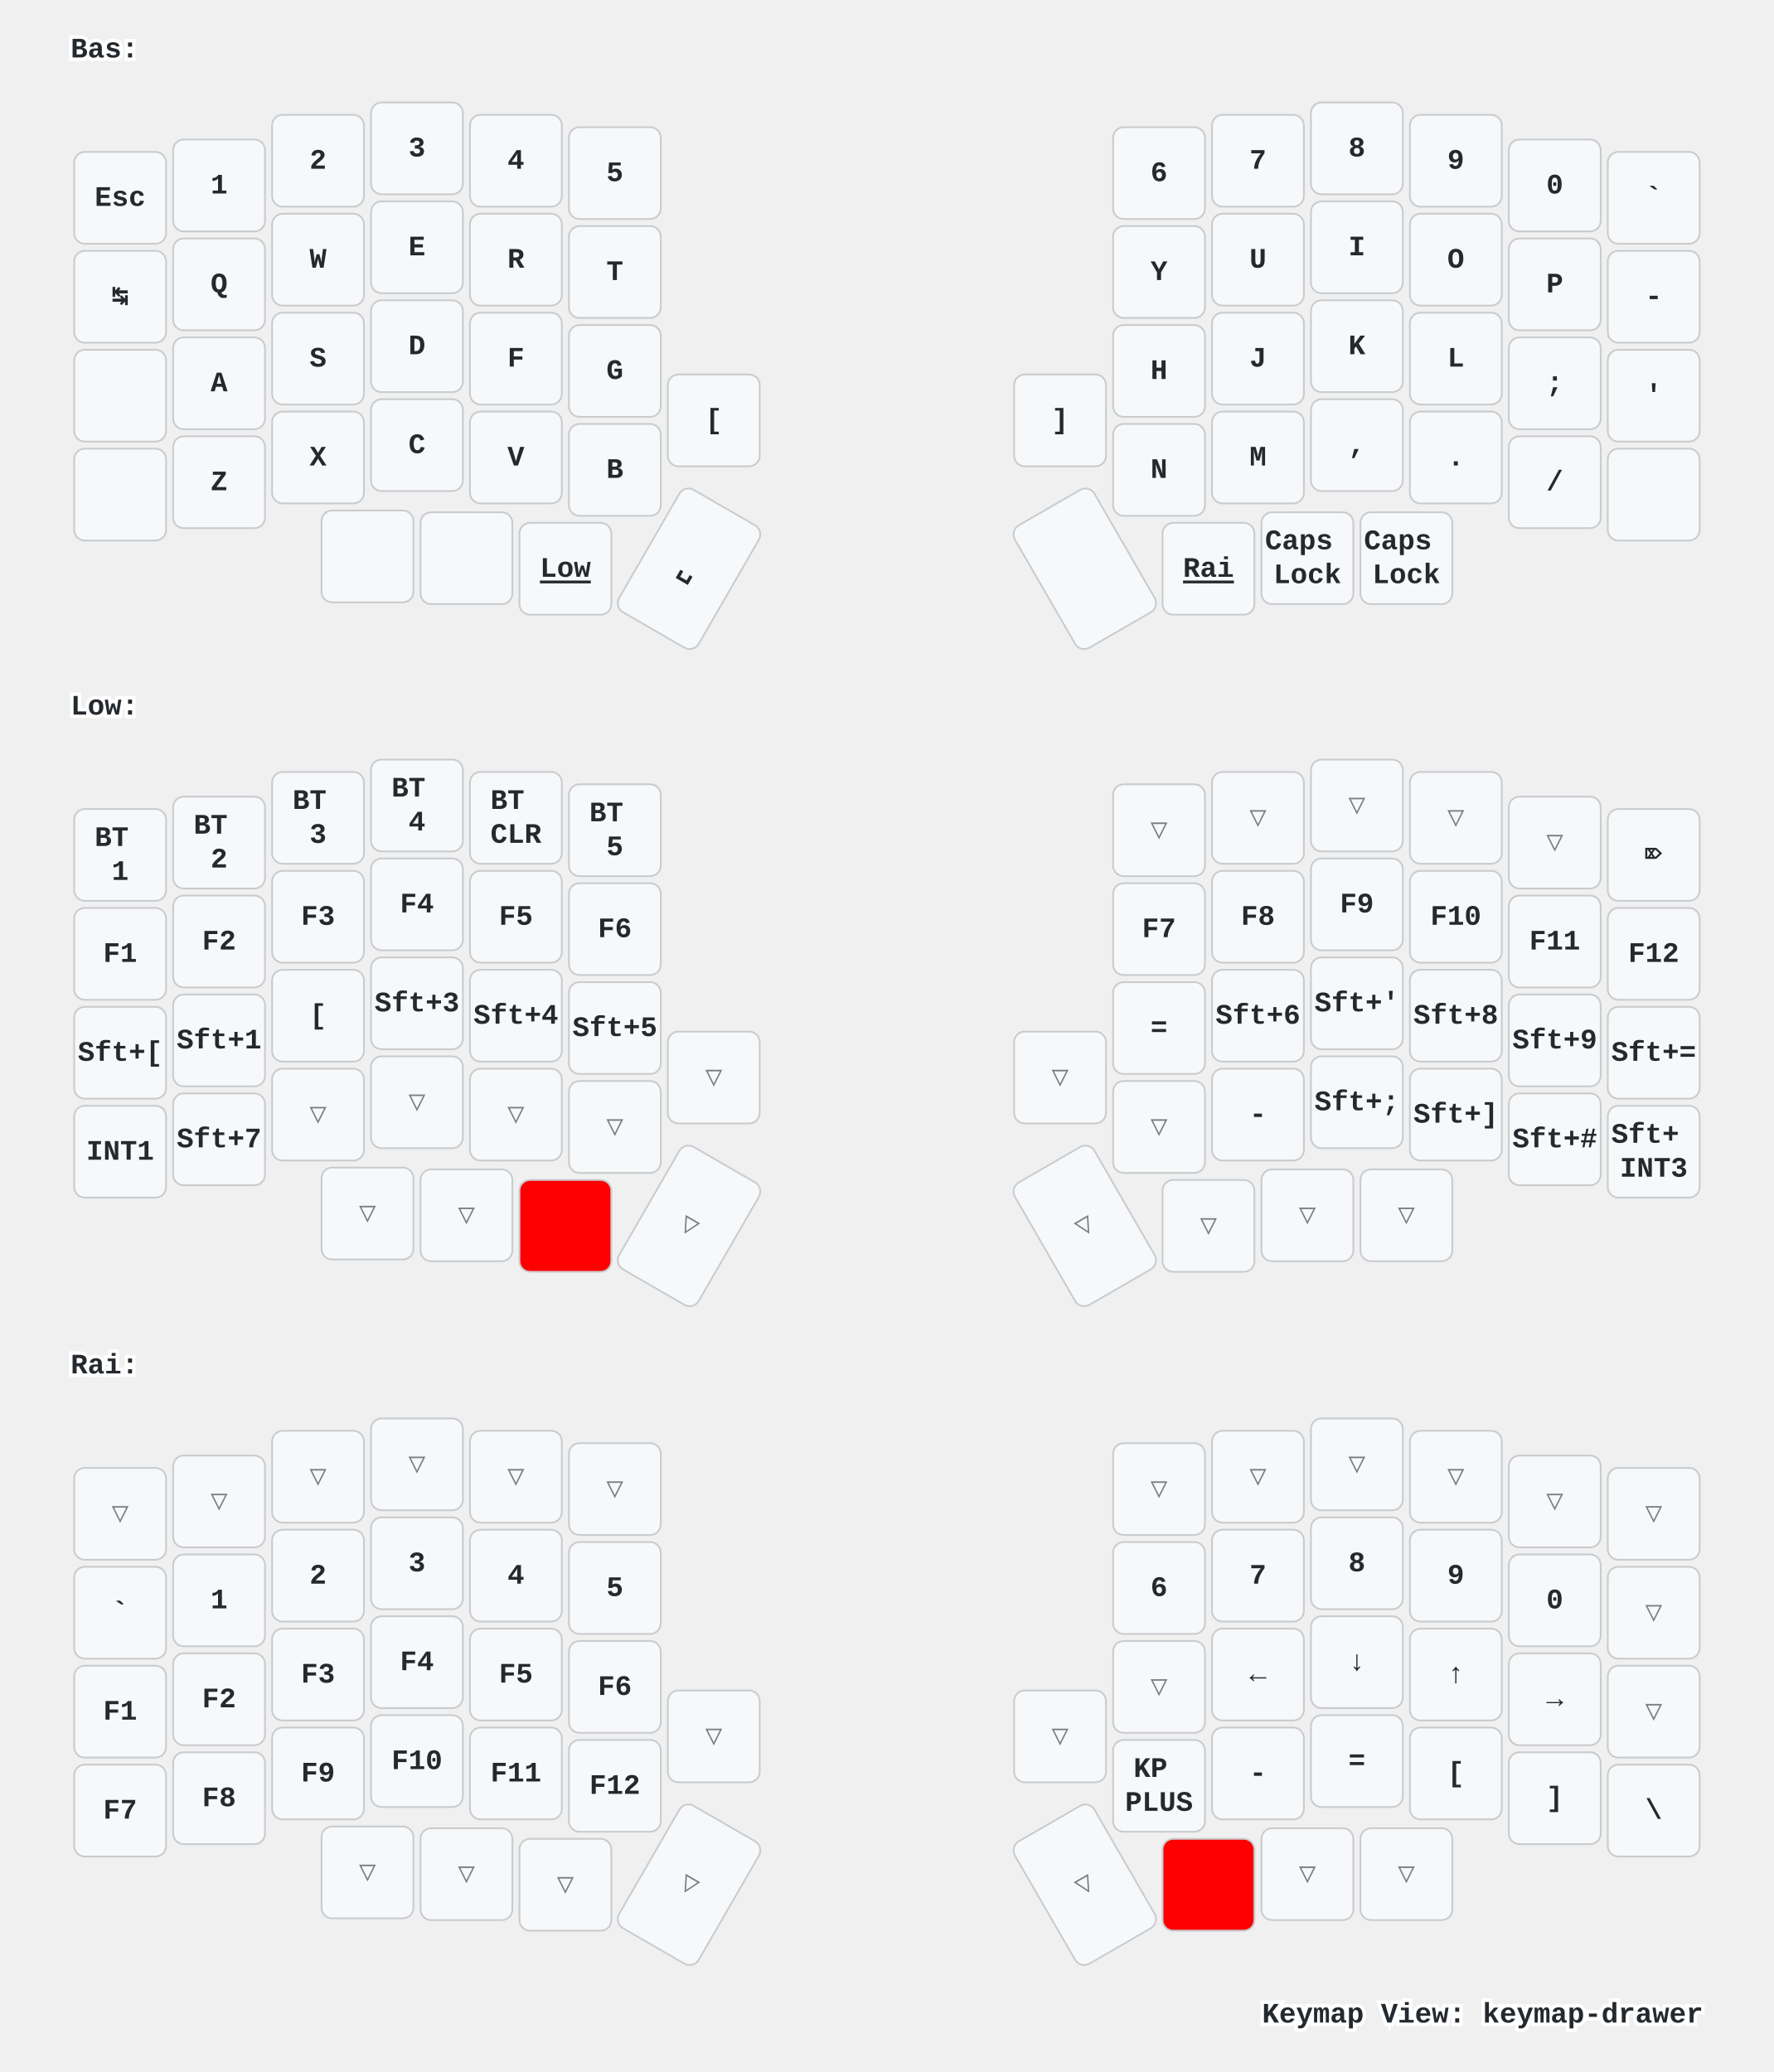
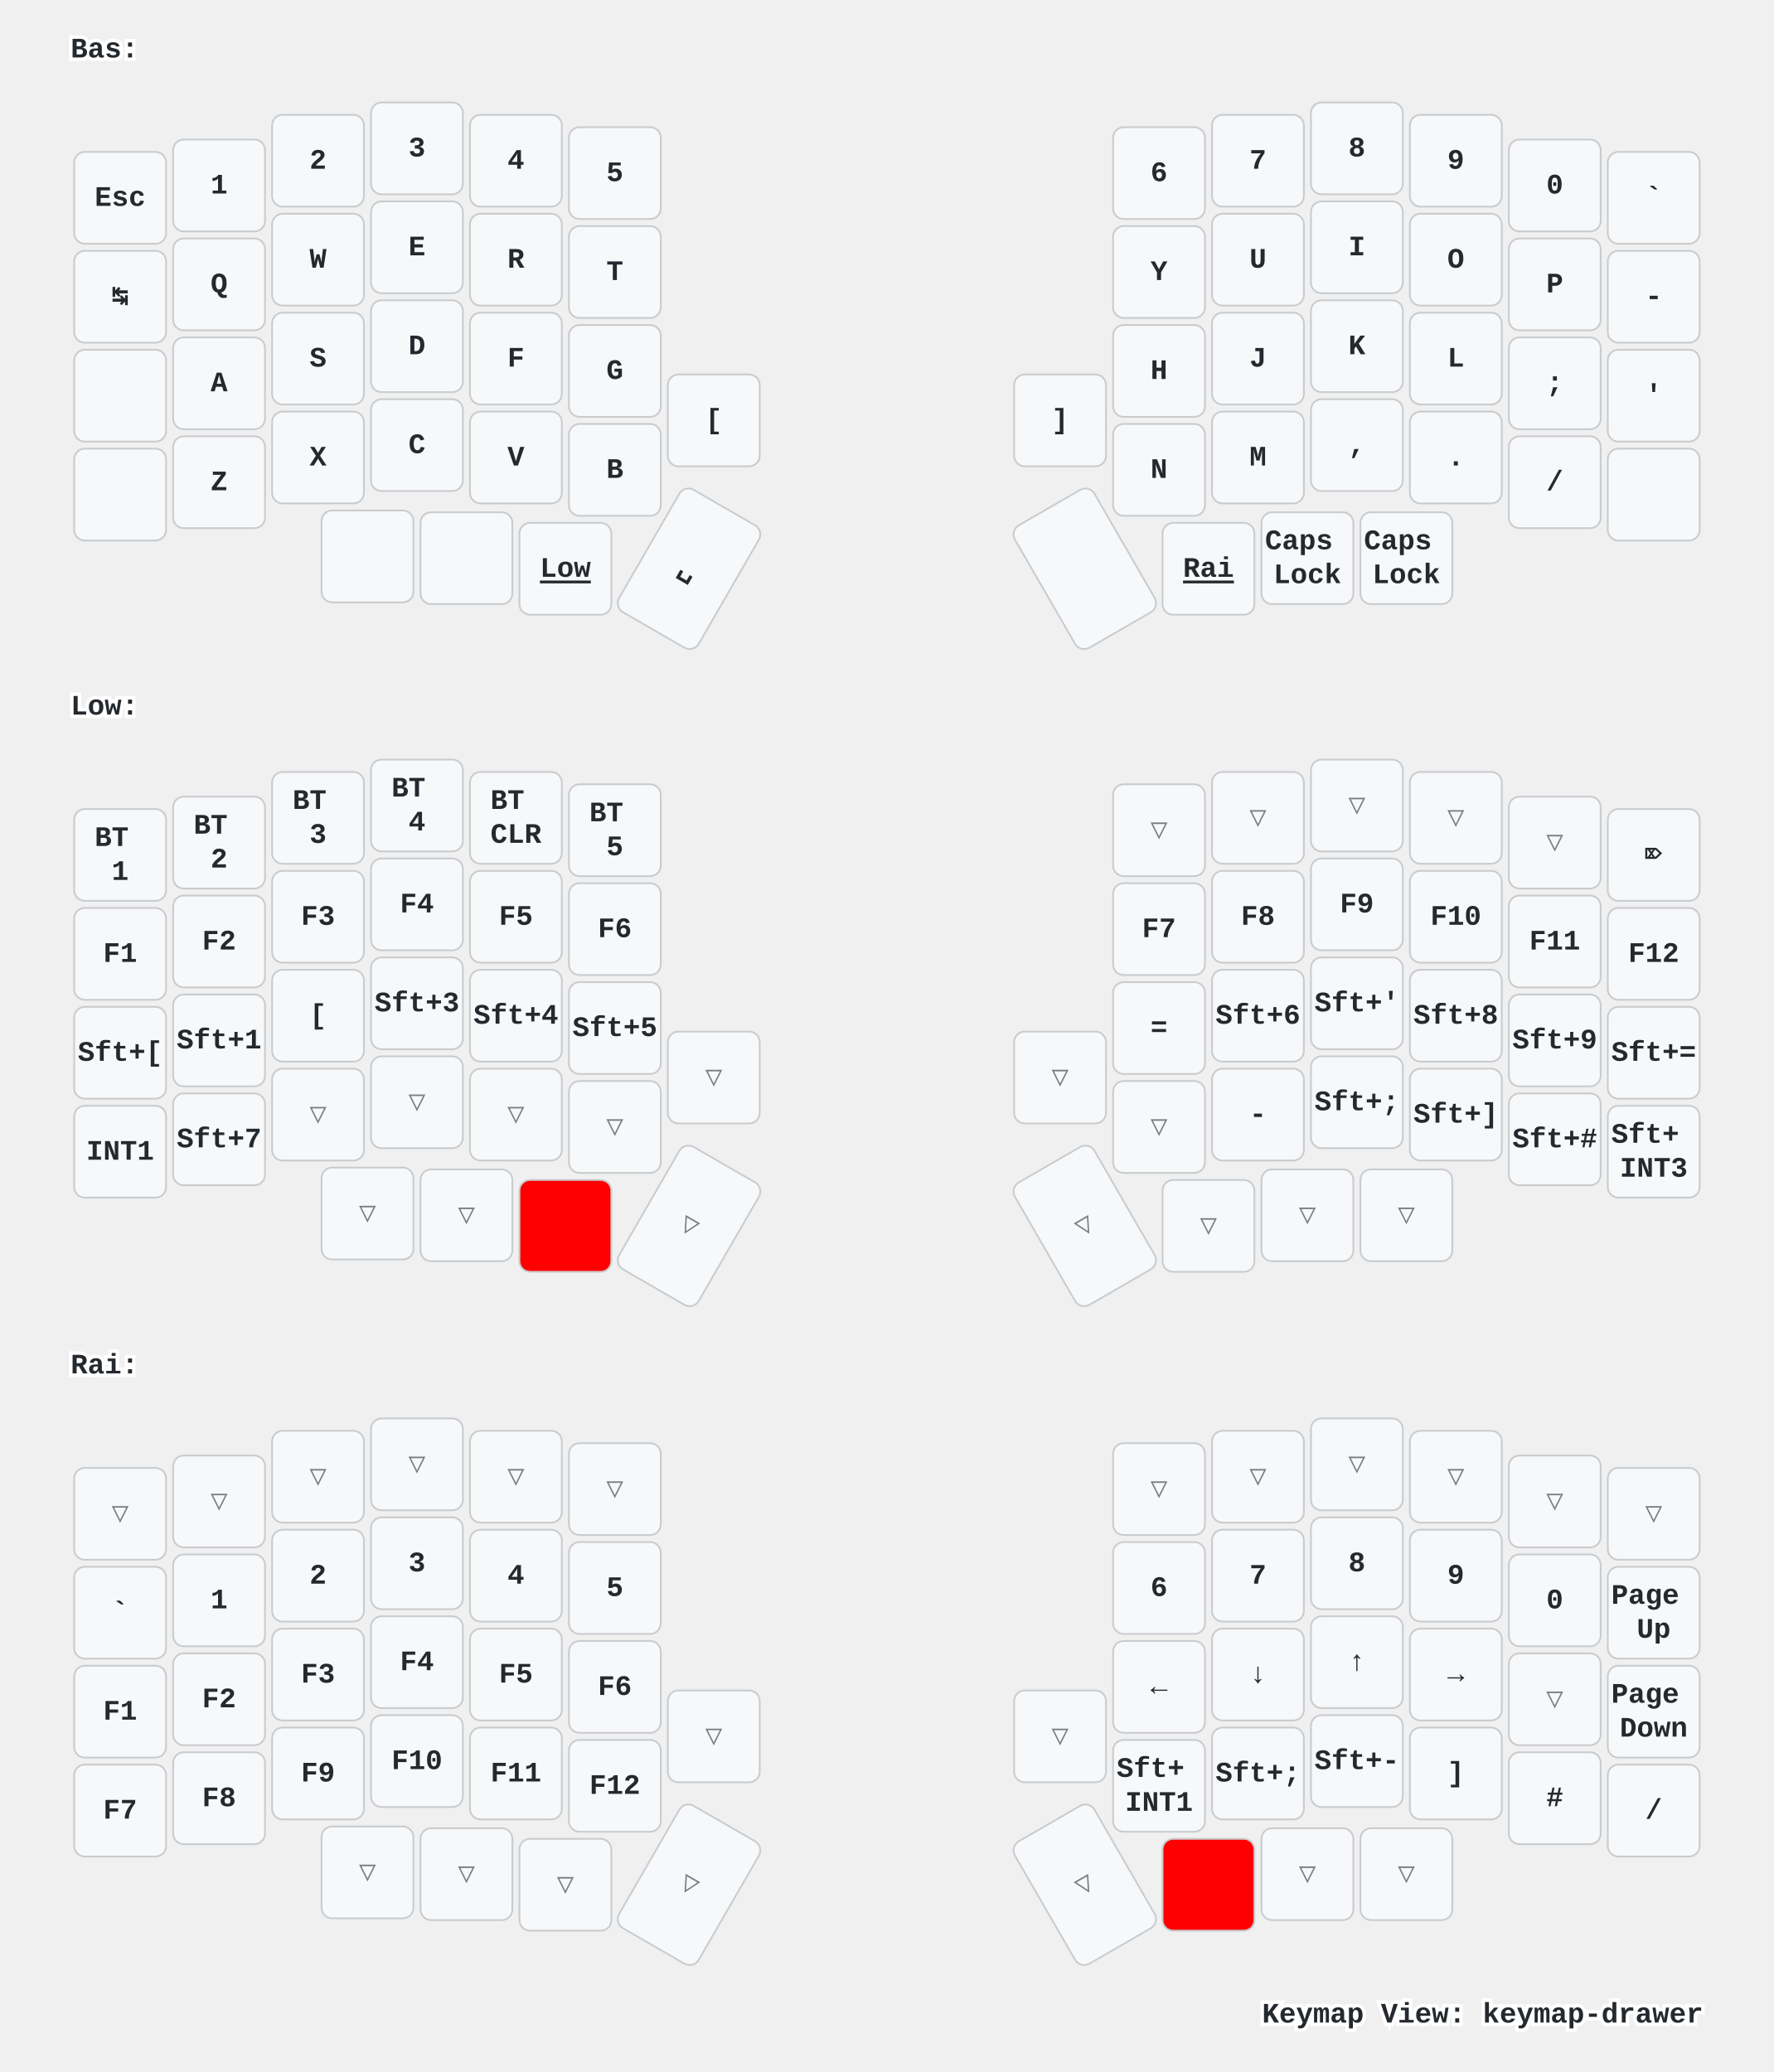
<svg xmlns="http://www.w3.org/2000/svg" xmlns:xlink="http://www.w3.org/1999/xlink" width="1004" height="1173" viewBox="0 0 1004 1173" class="keymap">
  <defs>/* start glyphs */
<svg id="mdi:apple-keyboard-command">
      <svg id="mdi-apple-keyboard-command" viewBox="0 0 24 24">
        <path d="M6,2A4,4 0 0,1 10,6V8H14V6A4,4 0 0,1 18,2A4,4 0 0,1 22,6A4,4 0 0,1 18,10H16V14H18A4,4 0 0,1 22,18A4,4 0 0,1 18,22A4,4 0 0,1 14,18V16H10V18A4,4 0 0,1 6,22A4,4 0 0,1 2,18A4,4 0 0,1 6,14H8V10H6A4,4 0 0,1 2,6A4,4 0 0,1 6,2M16,18A2,2 0 0,0 18,20A2,2 0 0,0 20,18A2,2 0 0,0 18,16H16V18M14,10H10V14H14V10M6,16A2,2 0 0,0 4,18A2,2 0 0,0 6,20A2,2 0 0,0 8,18V16H6M8,6A2,2 0 0,0 6,4A2,2 0 0,0 4,6A2,2 0 0,0 6,8H8V6M18,8A2,2 0 0,0 20,6A2,2 0 0,0 18,4A2,2 0 0,0 16,6V8H18Z" />
      </svg>
    </svg>
    <svg id="mdi:apple-keyboard-control">
      <svg id="mdi-apple-keyboard-control" viewBox="0 0 24 24">
        <path d="M19.78,11.78L18.36,13.19L12,6.83L5.64,13.19L4.22,11.78L12,4L19.78,11.78Z" />
      </svg>
    </svg>
    <svg id="mdi:apple-keyboard-option">
      <svg id="mdi-apple-keyboard-option" viewBox="0 0 24 24">
        <path d="M3,4H9.11L16.15,18H21V20H14.88L7.84,6H3V4M14,4H21V6H14V4Z" />
      </svg>
    </svg>
    <svg id="mdi:apple-keyboard-shift">
      <svg id="mdi-apple-keyboard-shift" viewBox="0 0 24 24">
        <path d="M15,18V12H17.17L12,6.83L6.83,12H9V18H15M12,4L22,14H17V20H7V14H2L12,4Z" />
      </svg>
    </svg>
  </defs>/* end glyphs */
<style>/* inherit to force styles through use tags */
svg path {
    fill: inherit;
}

/* font and background color specifications */
svg.keymap {
    font-family: SFMono-Regular,Consolas,Liberation Mono,Menlo,monospace;
    font-size: 14px;
    font-kerning: normal;
    text-rendering: optimizeLegibility;
    fill: #24292e;
}

/* default key styling */
rect.key {
    fill: #f6f8fa;
}

rect.key, rect.combo {
    stroke: #c9cccf;
    stroke-width: 1;
}

/* default key side styling, only used is draw_key_sides is set */
rect.side {
    filter: brightness(90%);
}

/* color accent for combo boxes */
rect.combo, rect.combo-separate {
    fill: #cdf;
}

/* color accent for held keys */
rect.held, rect.combo.held {
    fill: #fdd;
}

/* color accent for ghost (optional) keys */
rect.ghost, rect.combo.ghost {
    stroke-dasharray: 4, 4;
    stroke-width: 2;
}

text {
    text-anchor: middle;
    dominant-baseline: middle;
}

/* styling for layer labels */
text.label {
    font-weight: bold;
    text-anchor: start;
    stroke: white;
    stroke-width: 4;
    paint-order: stroke;
}

/* styling for optional footer */
text.footer {
    text-anchor: end;
    dominant-baseline: auto;
    stroke: white;
    stroke-width: 4;
    paint-order: stroke;
}

/* styling for combo tap, and key non-tap label text */
text.combo, text.hold, text.shifted, text.left, text.right {
    font-size: 11px;
}

text.hold {
    text-anchor: middle;
    dominant-baseline: auto;
}

text.shifted {
    text-anchor: middle;
    dominant-baseline: hanging;
}

text.left {
    text-anchor: start;
}

text.right {
    text-anchor: end;
}

text.layer-activator {
    text-decoration: underline;
}

/* styling for hold/shifted label text in combo box */
text.combo.hold, text.combo.shifted, text.combo.left, text.combo.right {
    font-size: 8px;
}

/* lighter symbol for transparent keys */
text.trans {
    fill: #7b7e81;
}

/* styling for combo dendrons */
path.combo {
    stroke-width: 1;
    stroke: gray;
    fill: none;
}

/* Start Tabler Icons Cleanup */
/* cannot use height/width with glyphs */
.icon-tabler &gt; path {
    fill: inherit;
    stroke: inherit;
    stroke-width: 2;
}
/* hide tabler's default box */
.icon-tabler &gt; path[stroke="none"][fill="none"] {
    visibility: hidden;
}
/* End Tabler Icons Cleanup */

/* For default sytles, see https://github.com/caksoylar/keymap-drawer/blob/main/keymap_drawer/config.py#L85 */

svg.keymap {
  font-family: Ubuntu Mono, Inconsolata, Consolas, Liberation Mono, Menlo, monospace;
  font-size: 16px;
  font-weight: bold;
  text-rendering: optimizeLegibility;
}

/* Color accent for held keys
red = #f00
green = #0f0
blue = #00f
yellow = #ff0
cyan = #0ff
magenta = #f0f
white = #fff
black = #000
grey = #888
light grey = #ccc
#ffc
*/
rect.held, rect.combo.held {
    fill: #f00;
}

/* Technique borrowed and extended from https://github.com/englmaxi/zmk-config/blob/master/keymap-drawer/config.yaml */
.sym_sub_text.tap {
  translate: -5px 2px;
  font-size: 20px;
}
.sym_sub_text.shifted {
  translate: 10px 13px;
  font-size: 10px;
  opacity: 1.0;
}
.combo.sym_sub_text.tap {
  translate: -1px 1px;
}
.combo.sym_sub_text.shifted {
  translate: 7px 5px;
  font-size: 10px;
  opacity: 1.0;
}

/* Toggle */
.toggle.shifted {
  translate: -10px 12px;
}

.toggle.hold {
  translate: 13px -23px;
}

/* Variant for tap-dances */
.tap_dance.tap {
  translate: -7px 0px;
  font-size: 12px;
}
.tap_dance.shifted {
  translate: 7px 17px;
  font-size: 12px;
  opacity: 1.0;
}

/* Variant for symbol next to symbol */
.sym_by_sym.tap {
  translate: -6px 0px;
}
.sym_by_sym.shifted {
  translate: 10px 12px;
  opacity: 1.0;
}

.combo.sym_by_sym.tap {
  translate: -35px 0px;
}
.combo.sym_by_sym.shifted {
  translate: 35px 20px;
  opacity: 1.0;
}

.combo.sym_by_sym.hold {
  visibility: hidden;
}

/* hide hold box for combo sym_by_sym */
.combo.sym_by_sym.hold &gt; path[stroke="none"][fill="none"] {
  visibility: hidden;
}
</style>
  <g transform="translate(40, 0)" class="layer-Bas">
    <text x="0" y="28" class="label" id="Bas">Bas:</text>
    <g transform="translate(0, 56)">
      <g transform="translate(28, 56)" class="key keypos-0">
        <rect rx="6" ry="6" x="-26" y="-26" width="52" height="52" class="key" />
        <text x="0" y="0" class="key tap">Esc</text>
      </g>
      <g transform="translate(84, 49)" class="key keypos-1">
        <rect rx="6" ry="6" x="-26" y="-26" width="52" height="52" class="key" />
        <text x="0" y="0" class="key tap">1</text>
      </g>
      <g transform="translate(140, 35)" class="key keypos-2">
        <rect rx="6" ry="6" x="-26" y="-26" width="52" height="52" class="key" />
        <text x="0" y="0" class="key tap">2</text>
      </g>
      <g transform="translate(196, 28)" class="key keypos-3">
        <rect rx="6" ry="6" x="-26" y="-26" width="52" height="52" class="key" />
        <text x="0" y="0" class="key tap">3</text>
      </g>
      <g transform="translate(252, 35)" class="key keypos-4">
        <rect rx="6" ry="6" x="-26" y="-26" width="52" height="52" class="key" />
        <text x="0" y="0" class="key tap">4</text>
      </g>
      <g transform="translate(308, 42)" class="key keypos-5">
        <rect rx="6" ry="6" x="-26" y="-26" width="52" height="52" class="key" />
        <text x="0" y="0" class="key tap">5</text>
      </g>
      <g transform="translate(616, 42)" class="key keypos-6">
        <rect rx="6" ry="6" x="-26" y="-26" width="52" height="52" class="key" />
        <text x="0" y="0" class="key tap">6</text>
      </g>
      <g transform="translate(672, 35)" class="key keypos-7">
        <rect rx="6" ry="6" x="-26" y="-26" width="52" height="52" class="key" />
        <text x="0" y="0" class="key tap">7</text>
      </g>
      <g transform="translate(728, 28)" class="key keypos-8">
        <rect rx="6" ry="6" x="-26" y="-26" width="52" height="52" class="key" />
        <text x="0" y="0" class="key tap">8</text>
      </g>
      <g transform="translate(784, 35)" class="key keypos-9">
        <rect rx="6" ry="6" x="-26" y="-26" width="52" height="52" class="key" />
        <text x="0" y="0" class="key tap">9</text>
      </g>
      <g transform="translate(840, 49)" class="key keypos-10">
        <rect rx="6" ry="6" x="-26" y="-26" width="52" height="52" class="key" />
        <text x="0" y="0" class="key tap">0</text>
      </g>
      <g transform="translate(896, 56)" class="key keypos-11">
        <rect rx="6" ry="6" x="-26" y="-26" width="52" height="52" class="key" />
        <text x="0" y="0" class="key tap">`</text>
      </g>
      <g transform="translate(28, 112)" class="key keypos-12">
        <rect rx="6" ry="6" x="-26" y="-26" width="52" height="52" class="key" />
        <text x="0" y="0" class="key tap">↹</text>
      </g>
      <g transform="translate(84, 105)" class="key keypos-13">
        <rect rx="6" ry="6" x="-26" y="-26" width="52" height="52" class="key" />
        <text x="0" y="0" class="key tap">Q</text>
      </g>
      <g transform="translate(140, 91)" class="key keypos-14">
        <rect rx="6" ry="6" x="-26" y="-26" width="52" height="52" class="key" />
        <text x="0" y="0" class="key tap">W</text>
      </g>
      <g transform="translate(196, 84)" class="key keypos-15">
        <rect rx="6" ry="6" x="-26" y="-26" width="52" height="52" class="key" />
        <text x="0" y="0" class="key tap">E</text>
      </g>
      <g transform="translate(252, 91)" class="key keypos-16">
        <rect rx="6" ry="6" x="-26" y="-26" width="52" height="52" class="key" />
        <text x="0" y="0" class="key tap">R</text>
      </g>
      <g transform="translate(308, 98)" class="key keypos-17">
        <rect rx="6" ry="6" x="-26" y="-26" width="52" height="52" class="key" />
        <text x="0" y="0" class="key tap">T</text>
      </g>
      <g transform="translate(616, 98)" class="key keypos-18">
        <rect rx="6" ry="6" x="-26" y="-26" width="52" height="52" class="key" />
        <text x="0" y="0" class="key tap">Y</text>
      </g>
      <g transform="translate(672, 91)" class="key keypos-19">
        <rect rx="6" ry="6" x="-26" y="-26" width="52" height="52" class="key" />
        <text x="0" y="0" class="key tap">U</text>
      </g>
      <g transform="translate(728, 84)" class="key keypos-20">
        <rect rx="6" ry="6" x="-26" y="-26" width="52" height="52" class="key" />
        <text x="0" y="0" class="key tap">I</text>
      </g>
      <g transform="translate(784, 91)" class="key keypos-21">
        <rect rx="6" ry="6" x="-26" y="-26" width="52" height="52" class="key" />
        <text x="0" y="0" class="key tap">O</text>
      </g>
      <g transform="translate(840, 105)" class="key keypos-22">
        <rect rx="6" ry="6" x="-26" y="-26" width="52" height="52" class="key" />
        <text x="0" y="0" class="key tap">P</text>
      </g>
      <g transform="translate(896, 112)" class="key keypos-23">
        <rect rx="6" ry="6" x="-26" y="-26" width="52" height="52" class="key" />
        <text x="0" y="0" class="key tap">-</text>
      </g>
      <g transform="translate(28, 168)" class="key keypos-24">
        <rect rx="6" ry="6" x="-26" y="-26" width="52" height="52" class="key" />
        <use href="#mdi:apple-keyboard-control" xlink:href="#mdi:apple-keyboard-control" x="-9" y="-9" height="18" width="18.0" class="key tap glyph mdi:apple-keyboard-control" />
      </g>
      <g transform="translate(84, 161)" class="key keypos-25">
        <rect rx="6" ry="6" x="-26" y="-26" width="52" height="52" class="key" />
        <text x="0" y="0" class="key tap">A</text>
      </g>
      <g transform="translate(140, 147)" class="key keypos-26">
        <rect rx="6" ry="6" x="-26" y="-26" width="52" height="52" class="key" />
        <text x="0" y="0" class="key tap">S</text>
      </g>
      <g transform="translate(196, 140)" class="key keypos-27">
        <rect rx="6" ry="6" x="-26" y="-26" width="52" height="52" class="key" />
        <text x="0" y="0" class="key tap">D</text>
      </g>
      <g transform="translate(252, 147)" class="key keypos-28">
        <rect rx="6" ry="6" x="-26" y="-26" width="52" height="52" class="key" />
        <text x="0" y="0" class="key tap">F</text>
      </g>
      <g transform="translate(308, 154)" class="key keypos-29">
        <rect rx="6" ry="6" x="-26" y="-26" width="52" height="52" class="key" />
        <text x="0" y="0" class="key tap">G</text>
      </g>
      <g transform="translate(616, 154)" class="key keypos-30">
        <rect rx="6" ry="6" x="-26" y="-26" width="52" height="52" class="key" />
        <text x="0" y="0" class="key tap">H</text>
      </g>
      <g transform="translate(672, 147)" class="key keypos-31">
        <rect rx="6" ry="6" x="-26" y="-26" width="52" height="52" class="key" />
        <text x="0" y="0" class="key tap">J</text>
      </g>
      <g transform="translate(728, 140)" class="key keypos-32">
        <rect rx="6" ry="6" x="-26" y="-26" width="52" height="52" class="key" />
        <text x="0" y="0" class="key tap">K</text>
      </g>
      <g transform="translate(784, 147)" class="key keypos-33">
        <rect rx="6" ry="6" x="-26" y="-26" width="52" height="52" class="key" />
        <text x="0" y="0" class="key tap">L</text>
      </g>
      <g transform="translate(840, 161)" class="key keypos-34">
        <rect rx="6" ry="6" x="-26" y="-26" width="52" height="52" class="key" />
        <text x="0" y="0" class="key tap">;</text>
      </g>
      <g transform="translate(896, 168)" class="key keypos-35">
        <rect rx="6" ry="6" x="-26" y="-26" width="52" height="52" class="key" />
        <text x="0" y="0" class="key tap">'</text>
      </g>
      <g transform="translate(28, 224)" class="key keypos-36">
        <rect rx="6" ry="6" x="-26" y="-26" width="52" height="52" class="key" />
        <use href="#mdi:apple-keyboard-shift" xlink:href="#mdi:apple-keyboard-shift" x="-9" y="-9" height="18" width="18.0" class="key tap glyph mdi:apple-keyboard-shift" />
      </g>
      <g transform="translate(84, 217)" class="key keypos-37">
        <rect rx="6" ry="6" x="-26" y="-26" width="52" height="52" class="key" />
        <text x="0" y="0" class="key tap">Z</text>
      </g>
      <g transform="translate(140, 203)" class="key keypos-38">
        <rect rx="6" ry="6" x="-26" y="-26" width="52" height="52" class="key" />
        <text x="0" y="0" class="key tap">X</text>
      </g>
      <g transform="translate(196, 196)" class="key keypos-39">
        <rect rx="6" ry="6" x="-26" y="-26" width="52" height="52" class="key" />
        <text x="0" y="0" class="key tap">C</text>
      </g>
      <g transform="translate(252, 203)" class="key keypos-40">
        <rect rx="6" ry="6" x="-26" y="-26" width="52" height="52" class="key" />
        <text x="0" y="0" class="key tap">V</text>
      </g>
      <g transform="translate(308, 210)" class="key keypos-41">
        <rect rx="6" ry="6" x="-26" y="-26" width="52" height="52" class="key" />
        <text x="0" y="0" class="key tap">B</text>
      </g>
      <g transform="translate(364, 182)" class="key keypos-42">
        <rect rx="6" ry="6" x="-26" y="-26" width="52" height="52" class="key" />
        <text x="0" y="0" class="key tap">[</text>
      </g>
      <g transform="translate(560, 182)" class="key keypos-43">
        <rect rx="6" ry="6" x="-26" y="-26" width="52" height="52" class="key" />
        <text x="0" y="0" class="key tap">]</text>
      </g>
      <g transform="translate(616, 210)" class="key keypos-44">
        <rect rx="6" ry="6" x="-26" y="-26" width="52" height="52" class="key" />
        <text x="0" y="0" class="key tap">N</text>
      </g>
      <g transform="translate(672, 203)" class="key keypos-45">
        <rect rx="6" ry="6" x="-26" y="-26" width="52" height="52" class="key" />
        <text x="0" y="0" class="key tap">M</text>
      </g>
      <g transform="translate(728, 196)" class="key keypos-46">
        <rect rx="6" ry="6" x="-26" y="-26" width="52" height="52" class="key" />
        <text x="0" y="0" class="key tap">,</text>
      </g>
      <g transform="translate(784, 203)" class="key keypos-47">
        <rect rx="6" ry="6" x="-26" y="-26" width="52" height="52" class="key" />
        <text x="0" y="0" class="key tap">.</text>
      </g>
      <g transform="translate(840, 217)" class="key keypos-48">
        <rect rx="6" ry="6" x="-26" y="-26" width="52" height="52" class="key" />
        <text x="0" y="0" class="key tap">/</text>
      </g>
      <g transform="translate(896, 224)" class="key keypos-49">
        <rect rx="6" ry="6" x="-26" y="-26" width="52" height="52" class="key" />
        <use href="#mdi:apple-keyboard-shift" xlink:href="#mdi:apple-keyboard-shift" x="-9" y="-9" height="18" width="18.0" class="key tap glyph mdi:apple-keyboard-shift" />
      </g>
      <g transform="translate(168, 259)" class="key keypos-50">
        <rect rx="6" ry="6" x="-26" y="-26" width="52" height="52" class="key" />
        <use href="#mdi:apple-keyboard-option" xlink:href="#mdi:apple-keyboard-option" x="-9" y="-9" height="18" width="18.0" class="key tap glyph mdi:apple-keyboard-option" />
      </g>
      <g transform="translate(224, 260)" class="key keypos-51">
        <rect rx="6" ry="6" x="-26" y="-26" width="52" height="52" class="key" />
        <use href="#mdi:apple-keyboard-command" xlink:href="#mdi:apple-keyboard-command" x="-9" y="-9" height="18" width="18.0" class="key tap glyph mdi:apple-keyboard-command" />
      </g>
      <g transform="translate(280, 266)" class="key keypos-52">
        <rect rx="6" ry="6" x="-26" y="-26" width="52" height="52" class="key" />
        <a href="#Low">
          <text x="0" y="0" class="key tap layer-activator">Low</text>
        </a>
      </g>
      <g transform="translate(350, 266) rotate(30.0)" class="key keypos-53">
        <rect rx="6" ry="6" x="-26" y="-40" width="52" height="80" class="key" />
        <text x="0" y="0" class="key tap">␣</text>
      </g>
      <g transform="translate(574, 266) rotate(-30.0)" class="key keypos-54">
        <rect rx="6" ry="6" x="-26" y="-40" width="52" height="80" class="key" />
        <use href="#mdi:apple-keyboard-shift" xlink:href="#mdi:apple-keyboard-shift" x="-9" y="-9" height="18" width="18.0" class="key tap glyph mdi:apple-keyboard-shift" />
      </g>
      <g transform="translate(644, 266)" class="key keypos-55">
        <rect rx="6" ry="6" x="-26" y="-26" width="52" height="52" class="key" />
        <a href="#Rai">
          <text x="0" y="0" class="key tap layer-activator">Rai</text>
        </a>
      </g>
      <g transform="translate(700, 260)" class="key keypos-56">
        <rect rx="6" ry="6" x="-26" y="-26" width="52" height="52" class="key" />
        <text x="0" y="0" class="key tap">
          <tspan x="0" dy="-0.6em">Caps</tspan>
          <tspan x="0" dy="1.2em">Lock</tspan>
        </text>
      </g>
      <g transform="translate(756, 260)" class="key keypos-57">
        <rect rx="6" ry="6" x="-26" y="-26" width="52" height="52" class="key" />
        <text x="0" y="0" class="key tap">
          <tspan x="0" dy="-0.6em">Caps</tspan>
          <tspan x="0" dy="1.2em">Lock</tspan>
        </text>
      </g>
    </g>
  </g>
  <g transform="translate(40, 372)" class="layer-Low">
    <text x="0" y="28" class="label" id="Low">Low:</text>
    <g transform="translate(0, 56)">
      <g transform="translate(28, 56)" class="key keypos-0">
        <rect rx="6" ry="6" x="-26" y="-26" width="52" height="52" class="key" />
        <text x="0" y="0" class="key tap">
          <tspan x="0" dy="-0.6em">BT</tspan>
          <tspan x="0" dy="1.2em">1</tspan>
        </text>
      </g>
      <g transform="translate(84, 49)" class="key keypos-1">
        <rect rx="6" ry="6" x="-26" y="-26" width="52" height="52" class="key" />
        <text x="0" y="0" class="key tap">
          <tspan x="0" dy="-0.6em">BT</tspan>
          <tspan x="0" dy="1.2em">2</tspan>
        </text>
      </g>
      <g transform="translate(140, 35)" class="key keypos-2">
        <rect rx="6" ry="6" x="-26" y="-26" width="52" height="52" class="key" />
        <text x="0" y="0" class="key tap">
          <tspan x="0" dy="-0.6em">BT</tspan>
          <tspan x="0" dy="1.2em">3</tspan>
        </text>
      </g>
      <g transform="translate(196, 28)" class="key keypos-3">
        <rect rx="6" ry="6" x="-26" y="-26" width="52" height="52" class="key" />
        <text x="0" y="0" class="key tap">
          <tspan x="0" dy="-0.6em">BT</tspan>
          <tspan x="0" dy="1.2em">4</tspan>
        </text>
      </g>
      <g transform="translate(252, 35)" class="key keypos-4">
        <rect rx="6" ry="6" x="-26" y="-26" width="52" height="52" class="key" />
        <text x="0" y="0" class="key tap">
          <tspan x="0" dy="-0.6em">BT</tspan>
          <tspan x="0" dy="1.2em">CLR</tspan>
        </text>
      </g>
      <g transform="translate(308, 42)" class="key keypos-5">
        <rect rx="6" ry="6" x="-26" y="-26" width="52" height="52" class="key" />
        <text x="0" y="0" class="key tap">
          <tspan x="0" dy="-0.6em">BT</tspan>
          <tspan x="0" dy="1.2em">5</tspan>
        </text>
      </g>
      <g transform="translate(616, 42)" class="key trans keypos-6">
        <rect rx="6" ry="6" x="-26" y="-26" width="52" height="52" class="key trans" />
        <text x="0" y="0" class="key trans tap">▽</text>
      </g>
      <g transform="translate(672, 35)" class="key trans keypos-7">
        <rect rx="6" ry="6" x="-26" y="-26" width="52" height="52" class="key trans" />
        <text x="0" y="0" class="key trans tap">▽</text>
      </g>
      <g transform="translate(728, 28)" class="key trans keypos-8">
        <rect rx="6" ry="6" x="-26" y="-26" width="52" height="52" class="key trans" />
        <text x="0" y="0" class="key trans tap">▽</text>
      </g>
      <g transform="translate(784, 35)" class="key trans keypos-9">
        <rect rx="6" ry="6" x="-26" y="-26" width="52" height="52" class="key trans" />
        <text x="0" y="0" class="key trans tap">▽</text>
      </g>
      <g transform="translate(840, 49)" class="key trans keypos-10">
        <rect rx="6" ry="6" x="-26" y="-26" width="52" height="52" class="key trans" />
        <text x="0" y="0" class="key trans tap">▽</text>
      </g>
      <g transform="translate(896, 56)" class="key keypos-11">
        <rect rx="6" ry="6" x="-26" y="-26" width="52" height="52" class="key" />
        <text x="0" y="0" class="key tap">⌦</text>
      </g>
      <g transform="translate(28, 112)" class="key keypos-12">
        <rect rx="6" ry="6" x="-26" y="-26" width="52" height="52" class="key" />
        <text x="0" y="0" class="key tap">F1</text>
      </g>
      <g transform="translate(84, 105)" class="key keypos-13">
        <rect rx="6" ry="6" x="-26" y="-26" width="52" height="52" class="key" />
        <text x="0" y="0" class="key tap">F2</text>
      </g>
      <g transform="translate(140, 91)" class="key keypos-14">
        <rect rx="6" ry="6" x="-26" y="-26" width="52" height="52" class="key" />
        <text x="0" y="0" class="key tap">F3</text>
      </g>
      <g transform="translate(196, 84)" class="key keypos-15">
        <rect rx="6" ry="6" x="-26" y="-26" width="52" height="52" class="key" />
        <text x="0" y="0" class="key tap">F4</text>
      </g>
      <g transform="translate(252, 91)" class="key keypos-16">
        <rect rx="6" ry="6" x="-26" y="-26" width="52" height="52" class="key" />
        <text x="0" y="0" class="key tap">F5</text>
      </g>
      <g transform="translate(308, 98)" class="key keypos-17">
        <rect rx="6" ry="6" x="-26" y="-26" width="52" height="52" class="key" />
        <text x="0" y="0" class="key tap">F6</text>
      </g>
      <g transform="translate(616, 98)" class="key keypos-18">
        <rect rx="6" ry="6" x="-26" y="-26" width="52" height="52" class="key" />
        <text x="0" y="0" class="key tap">F7</text>
      </g>
      <g transform="translate(672, 91)" class="key keypos-19">
        <rect rx="6" ry="6" x="-26" y="-26" width="52" height="52" class="key" />
        <text x="0" y="0" class="key tap">F8</text>
      </g>
      <g transform="translate(728, 84)" class="key keypos-20">
        <rect rx="6" ry="6" x="-26" y="-26" width="52" height="52" class="key" />
        <text x="0" y="0" class="key tap">F9</text>
      </g>
      <g transform="translate(784, 91)" class="key keypos-21">
        <rect rx="6" ry="6" x="-26" y="-26" width="52" height="52" class="key" />
        <text x="0" y="0" class="key tap">F10</text>
      </g>
      <g transform="translate(840, 105)" class="key keypos-22">
        <rect rx="6" ry="6" x="-26" y="-26" width="52" height="52" class="key" />
        <text x="0" y="0" class="key tap">F11</text>
      </g>
      <g transform="translate(896, 112)" class="key keypos-23">
        <rect rx="6" ry="6" x="-26" y="-26" width="52" height="52" class="key" />
        <text x="0" y="0" class="key tap">F12</text>
      </g>
      <g transform="translate(28, 168)" class="key keypos-24">
        <rect rx="6" ry="6" x="-26" y="-26" width="52" height="52" class="key" />
        <text x="0" y="0" class="key tap">Sft+[</text>
      </g>
      <g transform="translate(84, 161)" class="key keypos-25">
        <rect rx="6" ry="6" x="-26" y="-26" width="52" height="52" class="key" />
        <text x="0" y="0" class="key tap">Sft+1</text>
      </g>
      <g transform="translate(140, 147)" class="key keypos-26">
        <rect rx="6" ry="6" x="-26" y="-26" width="52" height="52" class="key" />
        <text x="0" y="0" class="key tap">[</text>
      </g>
      <g transform="translate(196, 140)" class="key keypos-27">
        <rect rx="6" ry="6" x="-26" y="-26" width="52" height="52" class="key" />
        <text x="0" y="0" class="key tap">Sft+3</text>
      </g>
      <g transform="translate(252, 147)" class="key keypos-28">
        <rect rx="6" ry="6" x="-26" y="-26" width="52" height="52" class="key" />
        <text x="0" y="0" class="key tap">Sft+4</text>
      </g>
      <g transform="translate(308, 154)" class="key keypos-29">
        <rect rx="6" ry="6" x="-26" y="-26" width="52" height="52" class="key" />
        <text x="0" y="0" class="key tap">Sft+5</text>
      </g>
      <g transform="translate(616, 154)" class="key keypos-30">
        <rect rx="6" ry="6" x="-26" y="-26" width="52" height="52" class="key" />
        <text x="0" y="0" class="key tap">=</text>
      </g>
      <g transform="translate(672, 147)" class="key keypos-31">
        <rect rx="6" ry="6" x="-26" y="-26" width="52" height="52" class="key" />
        <text x="0" y="0" class="key tap">Sft+6</text>
      </g>
      <g transform="translate(728, 140)" class="key keypos-32">
        <rect rx="6" ry="6" x="-26" y="-26" width="52" height="52" class="key" />
        <text x="0" y="0" class="key tap">Sft+'</text>
      </g>
      <g transform="translate(784, 147)" class="key keypos-33">
        <rect rx="6" ry="6" x="-26" y="-26" width="52" height="52" class="key" />
        <text x="0" y="0" class="key tap">Sft+8</text>
      </g>
      <g transform="translate(840, 161)" class="key keypos-34">
        <rect rx="6" ry="6" x="-26" y="-26" width="52" height="52" class="key" />
        <text x="0" y="0" class="key tap">Sft+9</text>
      </g>
      <g transform="translate(896, 168)" class="key keypos-35">
        <rect rx="6" ry="6" x="-26" y="-26" width="52" height="52" class="key" />
        <text x="0" y="0" class="key tap">Sft+=</text>
      </g>
      <g transform="translate(28, 224)" class="key keypos-36">
        <rect rx="6" ry="6" x="-26" y="-26" width="52" height="52" class="key" />
        <text x="0" y="0" class="key tap">INT1</text>
      </g>
      <g transform="translate(84, 217)" class="key keypos-37">
        <rect rx="6" ry="6" x="-26" y="-26" width="52" height="52" class="key" />
        <text x="0" y="0" class="key tap">Sft+7</text>
      </g>
      <g transform="translate(140, 203)" class="key trans keypos-38">
        <rect rx="6" ry="6" x="-26" y="-26" width="52" height="52" class="key trans" />
        <text x="0" y="0" class="key trans tap">▽</text>
      </g>
      <g transform="translate(196, 196)" class="key trans keypos-39">
        <rect rx="6" ry="6" x="-26" y="-26" width="52" height="52" class="key trans" />
        <text x="0" y="0" class="key trans tap">▽</text>
      </g>
      <g transform="translate(252, 203)" class="key trans keypos-40">
        <rect rx="6" ry="6" x="-26" y="-26" width="52" height="52" class="key trans" />
        <text x="0" y="0" class="key trans tap">▽</text>
      </g>
      <g transform="translate(308, 210)" class="key trans keypos-41">
        <rect rx="6" ry="6" x="-26" y="-26" width="52" height="52" class="key trans" />
        <text x="0" y="0" class="key trans tap">▽</text>
      </g>
      <g transform="translate(364, 182)" class="key trans keypos-42">
        <rect rx="6" ry="6" x="-26" y="-26" width="52" height="52" class="key trans" />
        <text x="0" y="0" class="key trans tap">▽</text>
      </g>
      <g transform="translate(560, 182)" class="key trans keypos-43">
        <rect rx="6" ry="6" x="-26" y="-26" width="52" height="52" class="key trans" />
        <text x="0" y="0" class="key trans tap">▽</text>
      </g>
      <g transform="translate(616, 210)" class="key trans keypos-44">
        <rect rx="6" ry="6" x="-26" y="-26" width="52" height="52" class="key trans" />
        <text x="0" y="0" class="key trans tap">▽</text>
      </g>
      <g transform="translate(672, 203)" class="key keypos-45">
        <rect rx="6" ry="6" x="-26" y="-26" width="52" height="52" class="key" />
        <text x="0" y="0" class="key tap">-</text>
      </g>
      <g transform="translate(728, 196)" class="key keypos-46">
        <rect rx="6" ry="6" x="-26" y="-26" width="52" height="52" class="key" />
        <text x="0" y="0" class="key tap">Sft+;</text>
      </g>
      <g transform="translate(784, 203)" class="key keypos-47">
        <rect rx="6" ry="6" x="-26" y="-26" width="52" height="52" class="key" />
        <text x="0" y="0" class="key tap">Sft+]</text>
      </g>
      <g transform="translate(840, 217)" class="key keypos-48">
        <rect rx="6" ry="6" x="-26" y="-26" width="52" height="52" class="key" />
        <text x="0" y="0" class="key tap">Sft+#</text>
      </g>
      <g transform="translate(896, 224)" class="key keypos-49">
        <rect rx="6" ry="6" x="-26" y="-26" width="52" height="52" class="key" />
        <text x="0" y="0" class="key tap">
          <tspan x="0" dy="-0.6em">Sft+</tspan>
          <tspan x="0" dy="1.2em">INT3</tspan>
        </text>
      </g>
      <g transform="translate(168, 259)" class="key trans keypos-50">
        <rect rx="6" ry="6" x="-26" y="-26" width="52" height="52" class="key trans" />
        <text x="0" y="0" class="key trans tap">▽</text>
      </g>
      <g transform="translate(224, 260)" class="key trans keypos-51">
        <rect rx="6" ry="6" x="-26" y="-26" width="52" height="52" class="key trans" />
        <text x="0" y="0" class="key trans tap">▽</text>
      </g>
      <g transform="translate(280, 266)" class="key held keypos-52">
        <rect rx="6" ry="6" x="-26" y="-26" width="52" height="52" class="key held" />
      </g>
      <g transform="translate(350, 266) rotate(30.0)" class="key trans keypos-53">
        <rect rx="6" ry="6" x="-26" y="-40" width="52" height="80" class="key trans" />
        <text x="0" y="0" class="key trans tap">▽</text>
      </g>
      <g transform="translate(574, 266) rotate(-30.0)" class="key trans keypos-54">
        <rect rx="6" ry="6" x="-26" y="-40" width="52" height="80" class="key trans" />
        <text x="0" y="0" class="key trans tap">▽</text>
      </g>
      <g transform="translate(644, 266)" class="key trans keypos-55">
        <rect rx="6" ry="6" x="-26" y="-26" width="52" height="52" class="key trans" />
        <text x="0" y="0" class="key trans tap">▽</text>
      </g>
      <g transform="translate(700, 260)" class="key trans keypos-56">
        <rect rx="6" ry="6" x="-26" y="-26" width="52" height="52" class="key trans" />
        <text x="0" y="0" class="key trans tap">▽</text>
      </g>
      <g transform="translate(756, 260)" class="key trans keypos-57">
        <rect rx="6" ry="6" x="-26" y="-26" width="52" height="52" class="key trans" />
        <text x="0" y="0" class="key trans tap">▽</text>
      </g>
    </g>
  </g>
  <g transform="translate(40, 745)" class="layer-Rai">
    <text x="0" y="28" class="label" id="Rai">Rai:</text>
    <g transform="translate(0, 56)">
      <g transform="translate(28, 56)" class="key trans keypos-0">
        <rect rx="6" ry="6" x="-26" y="-26" width="52" height="52" class="key trans" />
        <text x="0" y="0" class="key trans tap">▽</text>
      </g>
      <g transform="translate(84, 49)" class="key trans keypos-1">
        <rect rx="6" ry="6" x="-26" y="-26" width="52" height="52" class="key trans" />
        <text x="0" y="0" class="key trans tap">▽</text>
      </g>
      <g transform="translate(140, 35)" class="key trans keypos-2">
        <rect rx="6" ry="6" x="-26" y="-26" width="52" height="52" class="key trans" />
        <text x="0" y="0" class="key trans tap">▽</text>
      </g>
      <g transform="translate(196, 28)" class="key trans keypos-3">
        <rect rx="6" ry="6" x="-26" y="-26" width="52" height="52" class="key trans" />
        <text x="0" y="0" class="key trans tap">▽</text>
      </g>
      <g transform="translate(252, 35)" class="key trans keypos-4">
        <rect rx="6" ry="6" x="-26" y="-26" width="52" height="52" class="key trans" />
        <text x="0" y="0" class="key trans tap">▽</text>
      </g>
      <g transform="translate(308, 42)" class="key trans keypos-5">
        <rect rx="6" ry="6" x="-26" y="-26" width="52" height="52" class="key trans" />
        <text x="0" y="0" class="key trans tap">▽</text>
      </g>
      <g transform="translate(616, 42)" class="key trans keypos-6">
        <rect rx="6" ry="6" x="-26" y="-26" width="52" height="52" class="key trans" />
        <text x="0" y="0" class="key trans tap">▽</text>
      </g>
      <g transform="translate(672, 35)" class="key trans keypos-7">
        <rect rx="6" ry="6" x="-26" y="-26" width="52" height="52" class="key trans" />
        <text x="0" y="0" class="key trans tap">▽</text>
      </g>
      <g transform="translate(728, 28)" class="key trans keypos-8">
        <rect rx="6" ry="6" x="-26" y="-26" width="52" height="52" class="key trans" />
        <text x="0" y="0" class="key trans tap">▽</text>
      </g>
      <g transform="translate(784, 35)" class="key trans keypos-9">
        <rect rx="6" ry="6" x="-26" y="-26" width="52" height="52" class="key trans" />
        <text x="0" y="0" class="key trans tap">▽</text>
      </g>
      <g transform="translate(840, 49)" class="key trans keypos-10">
        <rect rx="6" ry="6" x="-26" y="-26" width="52" height="52" class="key trans" />
        <text x="0" y="0" class="key trans tap">▽</text>
      </g>
      <g transform="translate(896, 56)" class="key trans keypos-11">
        <rect rx="6" ry="6" x="-26" y="-26" width="52" height="52" class="key trans" />
        <text x="0" y="0" class="key trans tap">▽</text>
      </g>
      <g transform="translate(28, 112)" class="key keypos-12">
        <rect rx="6" ry="6" x="-26" y="-26" width="52" height="52" class="key" />
        <text x="0" y="0" class="key tap">`</text>
      </g>
      <g transform="translate(84, 105)" class="key keypos-13">
        <rect rx="6" ry="6" x="-26" y="-26" width="52" height="52" class="key" />
        <text x="0" y="0" class="key tap">1</text>
      </g>
      <g transform="translate(140, 91)" class="key keypos-14">
        <rect rx="6" ry="6" x="-26" y="-26" width="52" height="52" class="key" />
        <text x="0" y="0" class="key tap">2</text>
      </g>
      <g transform="translate(196, 84)" class="key keypos-15">
        <rect rx="6" ry="6" x="-26" y="-26" width="52" height="52" class="key" />
        <text x="0" y="0" class="key tap">3</text>
      </g>
      <g transform="translate(252, 91)" class="key keypos-16">
        <rect rx="6" ry="6" x="-26" y="-26" width="52" height="52" class="key" />
        <text x="0" y="0" class="key tap">4</text>
      </g>
      <g transform="translate(308, 98)" class="key keypos-17">
        <rect rx="6" ry="6" x="-26" y="-26" width="52" height="52" class="key" />
        <text x="0" y="0" class="key tap">5</text>
      </g>
      <g transform="translate(616, 98)" class="key keypos-18">
        <rect rx="6" ry="6" x="-26" y="-26" width="52" height="52" class="key" />
        <text x="0" y="0" class="key tap">6</text>
      </g>
      <g transform="translate(672, 91)" class="key keypos-19">
        <rect rx="6" ry="6" x="-26" y="-26" width="52" height="52" class="key" />
        <text x="0" y="0" class="key tap">7</text>
      </g>
      <g transform="translate(728, 84)" class="key keypos-20">
        <rect rx="6" ry="6" x="-26" y="-26" width="52" height="52" class="key" />
        <text x="0" y="0" class="key tap">8</text>
      </g>
      <g transform="translate(784, 91)" class="key keypos-21">
        <rect rx="6" ry="6" x="-26" y="-26" width="52" height="52" class="key" />
        <text x="0" y="0" class="key tap">9</text>
      </g>
      <g transform="translate(840, 105)" class="key keypos-22">
        <rect rx="6" ry="6" x="-26" y="-26" width="52" height="52" class="key" />
        <text x="0" y="0" class="key tap">0</text>
      </g>
-       <g transform="translate(896, 112)" class="key trans keypos-23">
-         <rect rx="6" ry="6" x="-26" y="-26" width="52" height="52" class="key trans" />
-         <text x="0" y="0" class="key trans tap">▽</text>
+       <g transform="translate(896, 112)" class="key keypos-23">
+         <rect rx="6" ry="6" x="-26" y="-26" width="52" height="52" class="key" />
+         <text x="0" y="0" class="key tap">
+           <tspan x="0" dy="-0.6em">Page</tspan>
+           <tspan x="0" dy="1.2em">Up</tspan>
+         </text>
      </g>
      <g transform="translate(28, 168)" class="key keypos-24">
        <rect rx="6" ry="6" x="-26" y="-26" width="52" height="52" class="key" />
        <text x="0" y="0" class="key tap">F1</text>
      </g>
      <g transform="translate(84, 161)" class="key keypos-25">
        <rect rx="6" ry="6" x="-26" y="-26" width="52" height="52" class="key" />
        <text x="0" y="0" class="key tap">F2</text>
      </g>
      <g transform="translate(140, 147)" class="key keypos-26">
        <rect rx="6" ry="6" x="-26" y="-26" width="52" height="52" class="key" />
        <text x="0" y="0" class="key tap">F3</text>
      </g>
      <g transform="translate(196, 140)" class="key keypos-27">
        <rect rx="6" ry="6" x="-26" y="-26" width="52" height="52" class="key" />
        <text x="0" y="0" class="key tap">F4</text>
      </g>
      <g transform="translate(252, 147)" class="key keypos-28">
        <rect rx="6" ry="6" x="-26" y="-26" width="52" height="52" class="key" />
        <text x="0" y="0" class="key tap">F5</text>
      </g>
      <g transform="translate(308, 154)" class="key keypos-29">
        <rect rx="6" ry="6" x="-26" y="-26" width="52" height="52" class="key" />
        <text x="0" y="0" class="key tap">F6</text>
      </g>
-       <g transform="translate(616, 154)" class="key trans keypos-30">
-         <rect rx="6" ry="6" x="-26" y="-26" width="52" height="52" class="key trans" />
-         <text x="0" y="0" class="key trans tap">▽</text>
+       <g transform="translate(616, 154)" class="key keypos-30">
+         <rect rx="6" ry="6" x="-26" y="-26" width="52" height="52" class="key" />
+         <text x="0" y="0" class="key tap">←</text>
      </g>
      <g transform="translate(672, 147)" class="key keypos-31">
        <rect rx="6" ry="6" x="-26" y="-26" width="52" height="52" class="key" />
-         <text x="0" y="0" class="key tap">←</text>
+         <text x="0" y="0" class="key tap">↓</text>
      </g>
      <g transform="translate(728, 140)" class="key keypos-32">
        <rect rx="6" ry="6" x="-26" y="-26" width="52" height="52" class="key" />
-         <text x="0" y="0" class="key tap">↓</text>
+         <text x="0" y="0" class="key tap">↑</text>
      </g>
      <g transform="translate(784, 147)" class="key keypos-33">
        <rect rx="6" ry="6" x="-26" y="-26" width="52" height="52" class="key" />
-         <text x="0" y="0" class="key tap">↑</text>
-       </g>
-       <g transform="translate(840, 161)" class="key keypos-34">
-         <rect rx="6" ry="6" x="-26" y="-26" width="52" height="52" class="key" />
        <text x="0" y="0" class="key tap">→</text>
      </g>
-       <g transform="translate(896, 168)" class="key trans keypos-35">
-         <rect rx="6" ry="6" x="-26" y="-26" width="52" height="52" class="key trans" />
-         <text x="0" y="0" class="key trans tap">▽</text>
+       <g transform="translate(840, 161)" class="key trans keypos-34">
+         <rect rx="6" ry="6" x="-26" y="-26" width="52" height="52" class="key trans" />
+         <text x="0" y="0" class="key trans tap">▽</text>
+       </g>
+       <g transform="translate(896, 168)" class="key keypos-35">
+         <rect rx="6" ry="6" x="-26" y="-26" width="52" height="52" class="key" />
+         <text x="0" y="0" class="key tap">
+           <tspan x="0" dy="-0.6em">Page</tspan>
+           <tspan x="0" dy="1.2em">Down</tspan>
+         </text>
      </g>
      <g transform="translate(28, 224)" class="key keypos-36">
        <rect rx="6" ry="6" x="-26" y="-26" width="52" height="52" class="key" />
        <text x="0" y="0" class="key tap">F7</text>
      </g>
      <g transform="translate(84, 217)" class="key keypos-37">
        <rect rx="6" ry="6" x="-26" y="-26" width="52" height="52" class="key" />
        <text x="0" y="0" class="key tap">F8</text>
      </g>
      <g transform="translate(140, 203)" class="key keypos-38">
        <rect rx="6" ry="6" x="-26" y="-26" width="52" height="52" class="key" />
        <text x="0" y="0" class="key tap">F9</text>
      </g>
      <g transform="translate(196, 196)" class="key keypos-39">
        <rect rx="6" ry="6" x="-26" y="-26" width="52" height="52" class="key" />
        <text x="0" y="0" class="key tap">F10</text>
      </g>
      <g transform="translate(252, 203)" class="key keypos-40">
        <rect rx="6" ry="6" x="-26" y="-26" width="52" height="52" class="key" />
        <text x="0" y="0" class="key tap">F11</text>
      </g>
      <g transform="translate(308, 210)" class="key keypos-41">
        <rect rx="6" ry="6" x="-26" y="-26" width="52" height="52" class="key" />
        <text x="0" y="0" class="key tap">F12</text>
      </g>
      <g transform="translate(364, 182)" class="key trans keypos-42">
        <rect rx="6" ry="6" x="-26" y="-26" width="52" height="52" class="key trans" />
        <text x="0" y="0" class="key trans tap">▽</text>
      </g>
      <g transform="translate(560, 182)" class="key trans keypos-43">
        <rect rx="6" ry="6" x="-26" y="-26" width="52" height="52" class="key trans" />
        <text x="0" y="0" class="key trans tap">▽</text>
      </g>
      <g transform="translate(616, 210)" class="key keypos-44">
        <rect rx="6" ry="6" x="-26" y="-26" width="52" height="52" class="key" />
        <text x="0" y="0" class="key tap">
-           <tspan x="0" dy="-0.6em">KP</tspan>
-           <tspan x="0" dy="1.2em">PLUS</tspan>
+           <tspan x="0" dy="-0.6em">Sft+</tspan>
+           <tspan x="0" dy="1.2em">INT1</tspan>
        </text>
      </g>
      <g transform="translate(672, 203)" class="key keypos-45">
        <rect rx="6" ry="6" x="-26" y="-26" width="52" height="52" class="key" />
-         <text x="0" y="0" class="key tap">-</text>
+         <text x="0" y="0" class="key tap">Sft+;</text>
      </g>
      <g transform="translate(728, 196)" class="key keypos-46">
        <rect rx="6" ry="6" x="-26" y="-26" width="52" height="52" class="key" />
-         <text x="0" y="0" class="key tap">=</text>
+         <text x="0" y="0" class="key tap">Sft+-</text>
      </g>
      <g transform="translate(784, 203)" class="key keypos-47">
        <rect rx="6" ry="6" x="-26" y="-26" width="52" height="52" class="key" />
-         <text x="0" y="0" class="key tap">[</text>
+         <text x="0" y="0" class="key tap">]</text>
      </g>
      <g transform="translate(840, 217)" class="key keypos-48">
        <rect rx="6" ry="6" x="-26" y="-26" width="52" height="52" class="key" />
-         <text x="0" y="0" class="key tap">]</text>
+         <text x="0" y="0" class="key tap">#</text>
      </g>
      <g transform="translate(896, 224)" class="key keypos-49">
        <rect rx="6" ry="6" x="-26" y="-26" width="52" height="52" class="key" />
-         <text x="0" y="0" class="key tap">\</text>
+         <text x="0" y="0" class="key tap">/</text>
      </g>
      <g transform="translate(168, 259)" class="key trans keypos-50">
        <rect rx="6" ry="6" x="-26" y="-26" width="52" height="52" class="key trans" />
        <text x="0" y="0" class="key trans tap">▽</text>
      </g>
      <g transform="translate(224, 260)" class="key trans keypos-51">
        <rect rx="6" ry="6" x="-26" y="-26" width="52" height="52" class="key trans" />
        <text x="0" y="0" class="key trans tap">▽</text>
      </g>
      <g transform="translate(280, 266)" class="key trans keypos-52">
        <rect rx="6" ry="6" x="-26" y="-26" width="52" height="52" class="key trans" />
        <text x="0" y="0" class="key trans tap">▽</text>
      </g>
      <g transform="translate(350, 266) rotate(30.0)" class="key trans keypos-53">
        <rect rx="6" ry="6" x="-26" y="-40" width="52" height="80" class="key trans" />
        <text x="0" y="0" class="key trans tap">▽</text>
      </g>
      <g transform="translate(574, 266) rotate(-30.0)" class="key trans keypos-54">
        <rect rx="6" ry="6" x="-26" y="-40" width="52" height="80" class="key trans" />
        <text x="0" y="0" class="key trans tap">▽</text>
      </g>
      <g transform="translate(644, 266)" class="key held keypos-55">
        <rect rx="6" ry="6" x="-26" y="-26" width="52" height="52" class="key held" />
      </g>
      <g transform="translate(700, 260)" class="key trans keypos-56">
        <rect rx="6" ry="6" x="-26" y="-26" width="52" height="52" class="key trans" />
        <text x="0" y="0" class="key trans tap">▽</text>
      </g>
      <g transform="translate(756, 260)" class="key trans keypos-57">
        <rect rx="6" ry="6" x="-26" y="-26" width="52" height="52" class="key trans" />
        <text x="0" y="0" class="key trans tap">▽</text>
      </g>
    </g>
  </g>
  <text x="964.0" y="1145.0" class="footer">Keymap View: <a href="https://github.com/caksoylar/keymap-drawer">keymap-drawer</a>
  </text>
</svg>
